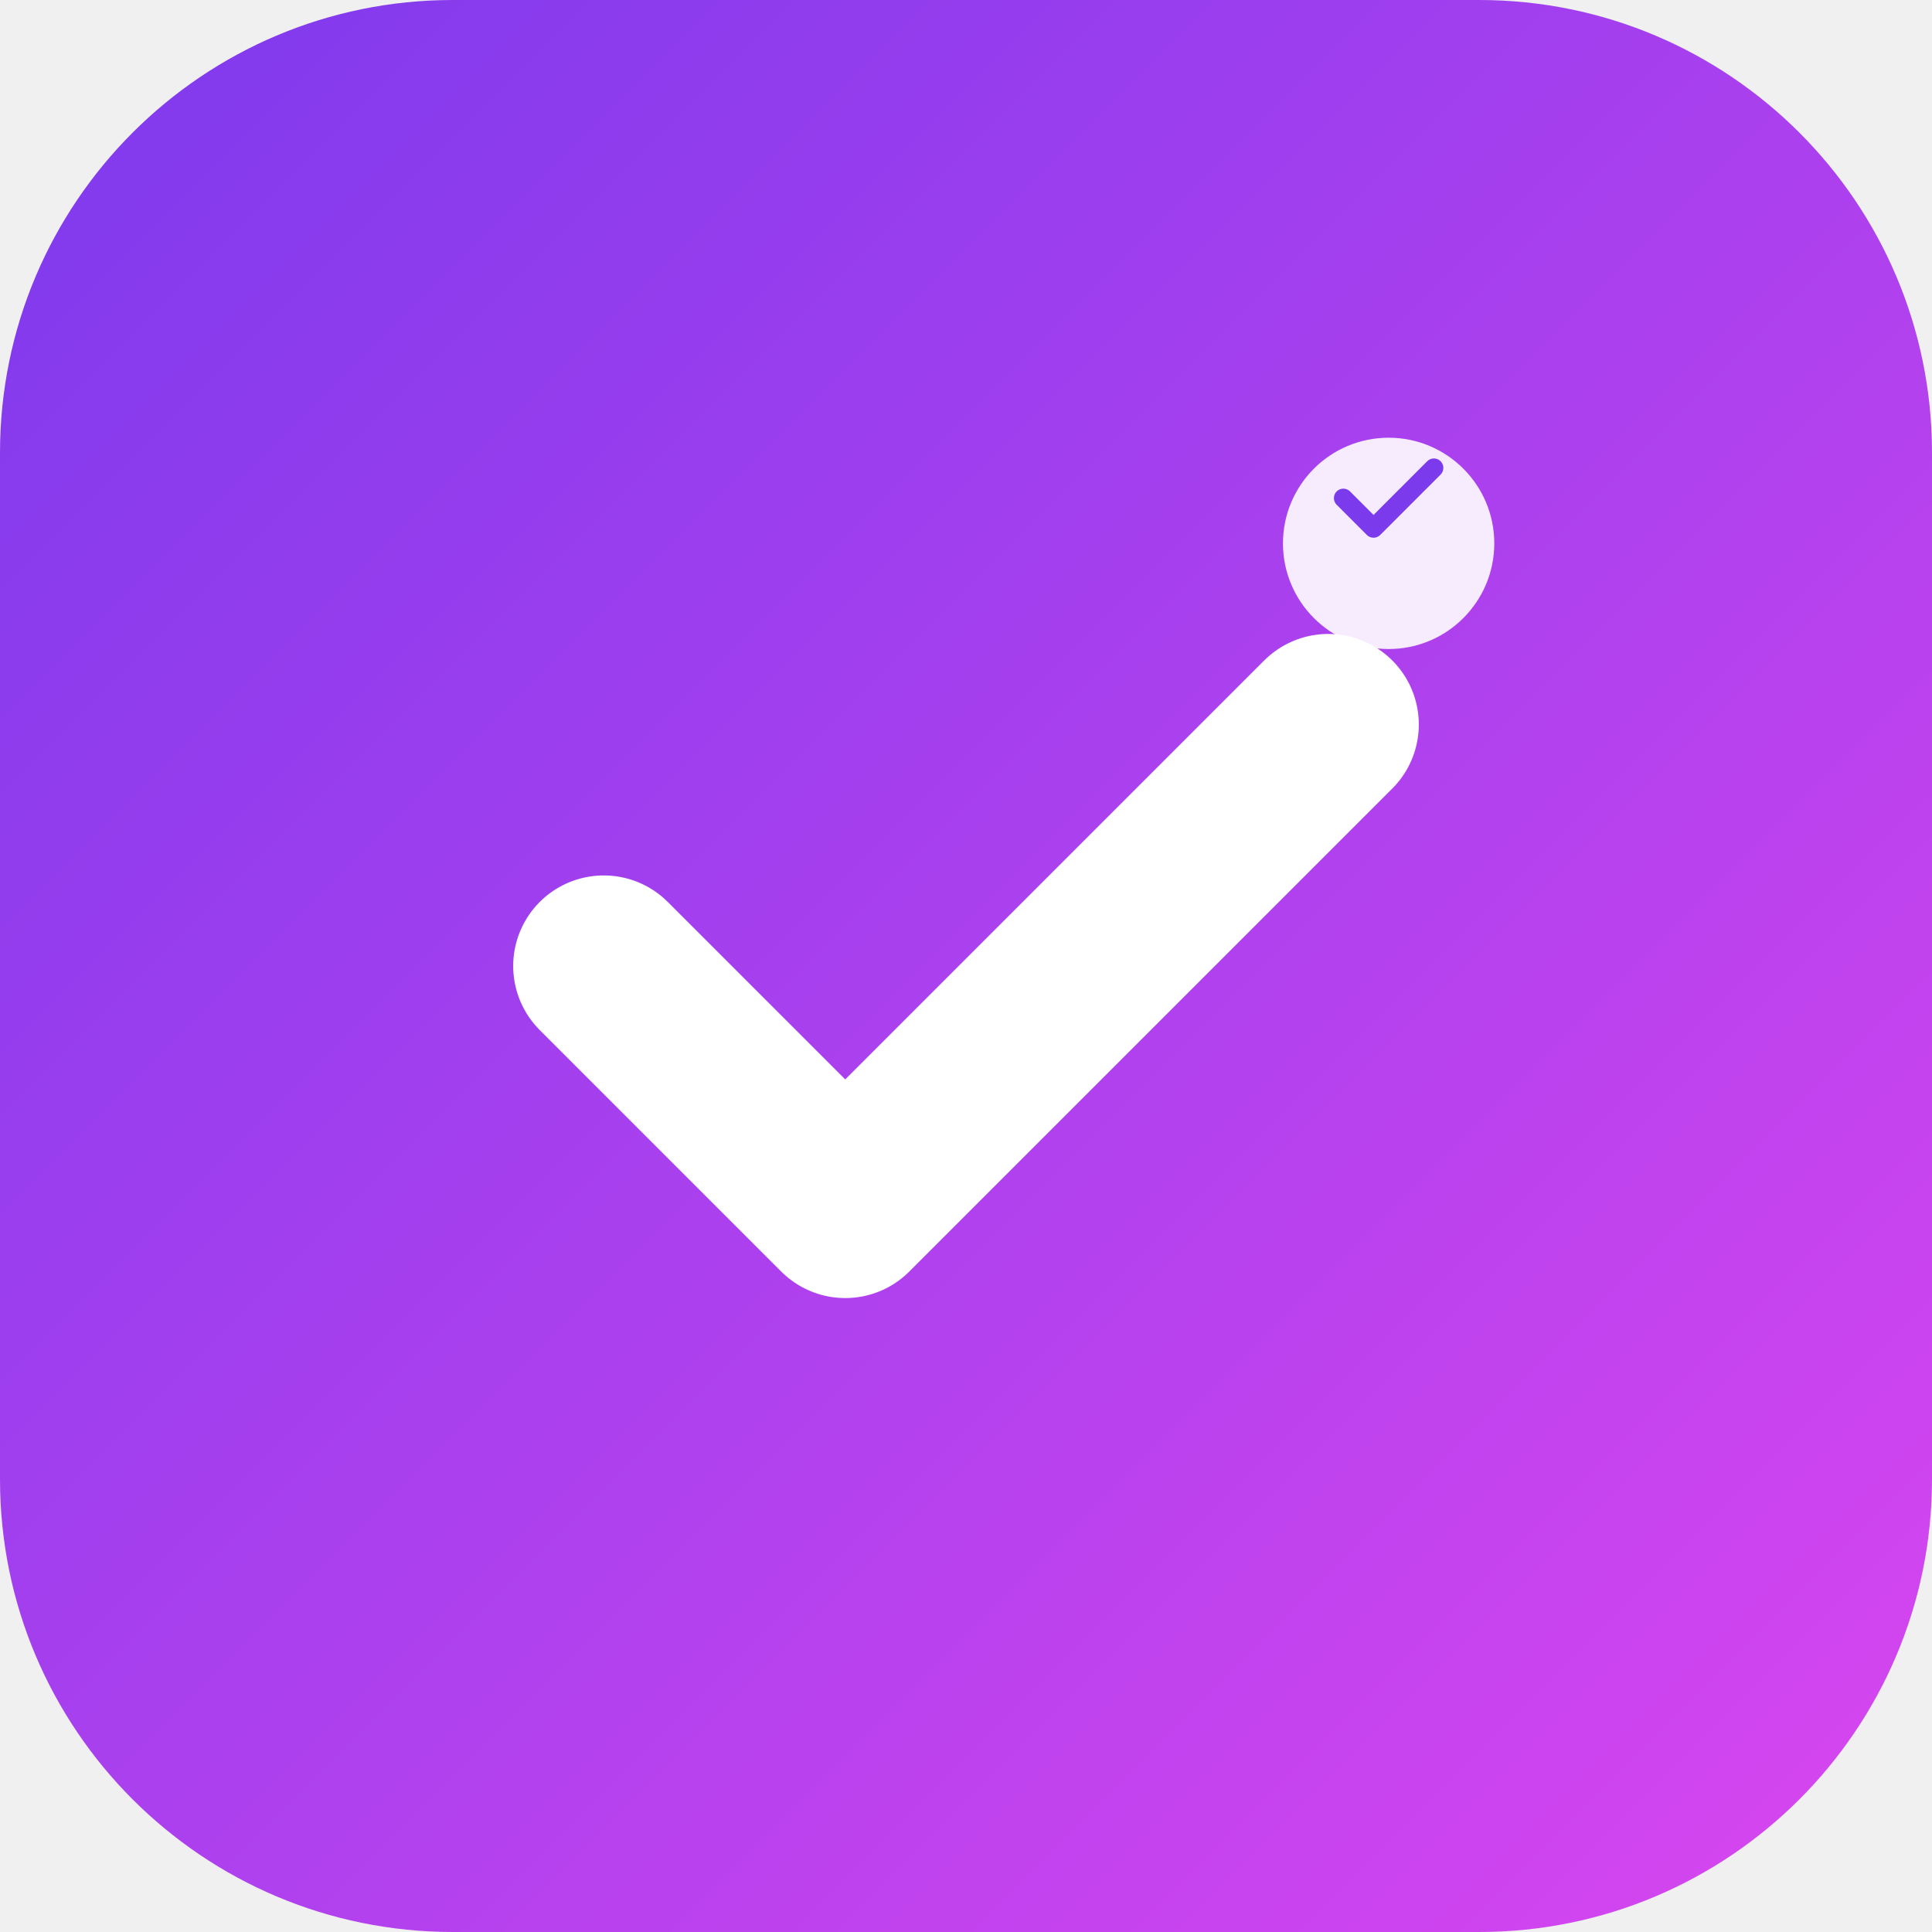
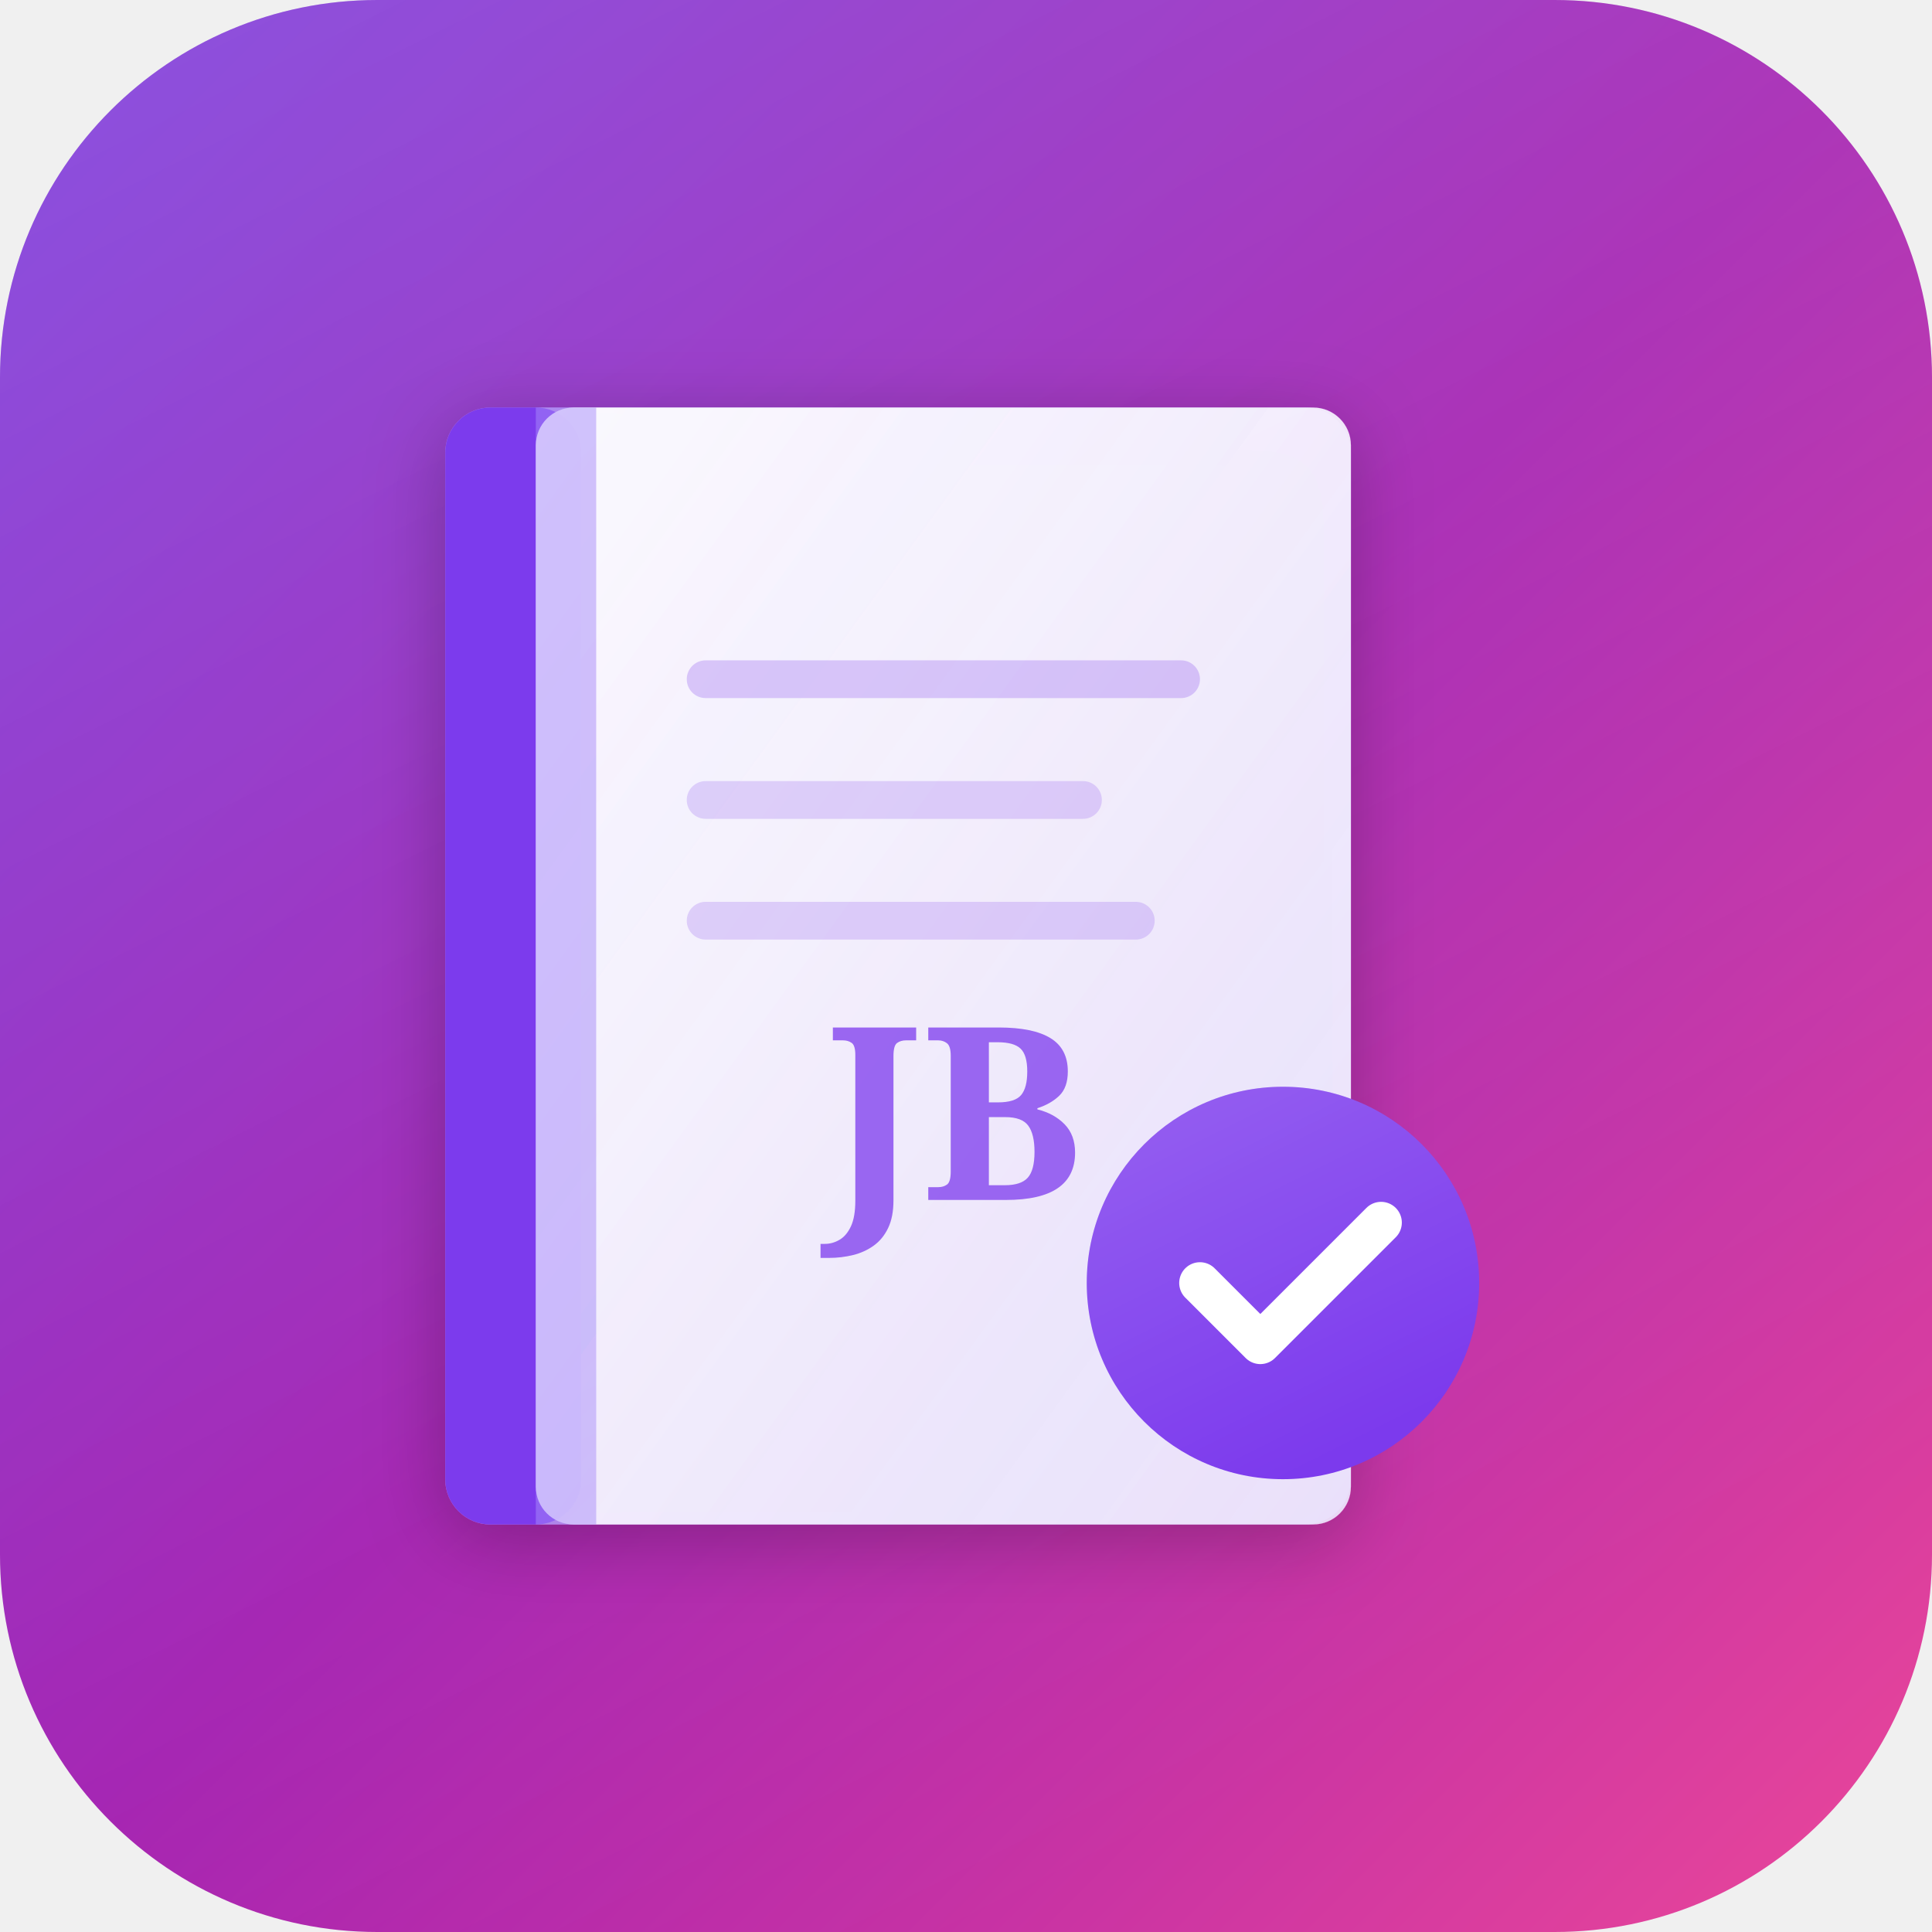
<svg xmlns="http://www.w3.org/2000/svg" viewBox="0 0 512 512">
  <defs>
-     <linearGradient id="g" x1="0%" y1="0%" x2="100%" y2="100%">
-       <stop offset="0%" stop-color="#7c3aed" />
-       <stop offset="100%" stop-color="#d946ef" />
+     <linearGradient id="bg" x1="0%" y1="0%" x2="100%" y2="100%">
+       <stop offset="0%" stop-color="#6d28d9" />
+       <stop offset="50%" stop-color="#a21caf" />
+       <stop offset="100%" stop-color="#ec4899" />
    </linearGradient>
+     <linearGradient id="shine" x1="0%" y1="0%" x2="50%" y2="100%">
+       <stop offset="0%" stop-color="#ffffff" stop-opacity="0.2" />
+       <stop offset="100%" stop-color="#ffffff" stop-opacity="0" />
+     </linearGradient>
+     <linearGradient id="page" x1="0%" y1="0%" x2="100%" y2="100%">
+       <stop offset="0%" stop-color="#ffffff" stop-opacity="0.95" />
+       <stop offset="100%" stop-color="#ede9fe" stop-opacity="0.9" />
+     </linearGradient>
+     <filter id="shadow" x="-10%" y="-10%" width="120%" height="120%">
+       <feDropShadow dx="0" dy="4" stdDeviation="10" flood-color="#000000" flood-opacity="0.25" />
+     </filter>
  </defs>
-   <rect width="512" height="512" rx="120" fill="url(#g)" />
-   <path d="M160 256l64 64 128-128" stroke="white" stroke-width="48" stroke-linecap="round" stroke-linejoin="round" fill="none" />
-   <circle cx="368" cy="144" r="28" fill="white" opacity="0.9" />
-   <path d="M356 132l8 8 16-16" stroke="#7c3aed" stroke-width="5" stroke-linecap="round" stroke-linejoin="round" fill="none" />
+   <rect width="512" height="512" rx="100" fill="url(#bg)" />
+   <rect width="512" height="512" rx="100" fill="url(#shine)" />
+   <g filter="url(#shadow)">
+     <rect x="118" y="108" width="240" height="296" rx="12" fill="#c4b5fd" opacity="0.6" />
+     <rect x="118" y="108" width="36" height="296" rx="12" fill="#7c3aed" />
+     <rect x="142" y="108" width="216" height="296" rx="10" fill="url(#page)" />
+     <rect x="142" y="108" width="16" height="296" fill="#a78bfa" opacity="0.5" />
+   </g>
+   <rect x="182" y="175" width="136" height="10" rx="5" fill="#7c3aed" opacity="0.25" />
+   <rect x="182" y="207" width="110" height="10" rx="5" fill="#7c3aed" opacity="0.2" />
+   <rect x="182" y="239" width="124" height="10" rx="5" fill="#7c3aed" opacity="0.2" />
+   <text x="253" y="318" font-family="Georgia, serif" font-size="64" font-weight="700" text-anchor="middle" fill="#7c3aed" opacity="0.75">JB</text>
+   <circle cx="340" cy="340" r="52" fill="#7c3aed" />
+   <circle cx="340" cy="340" r="52" fill="url(#shine)" />
+   <path d="M318 340 l16 16 32-32" stroke="white" stroke-width="11" stroke-linecap="round" stroke-linejoin="round" fill="none" />
</svg>
